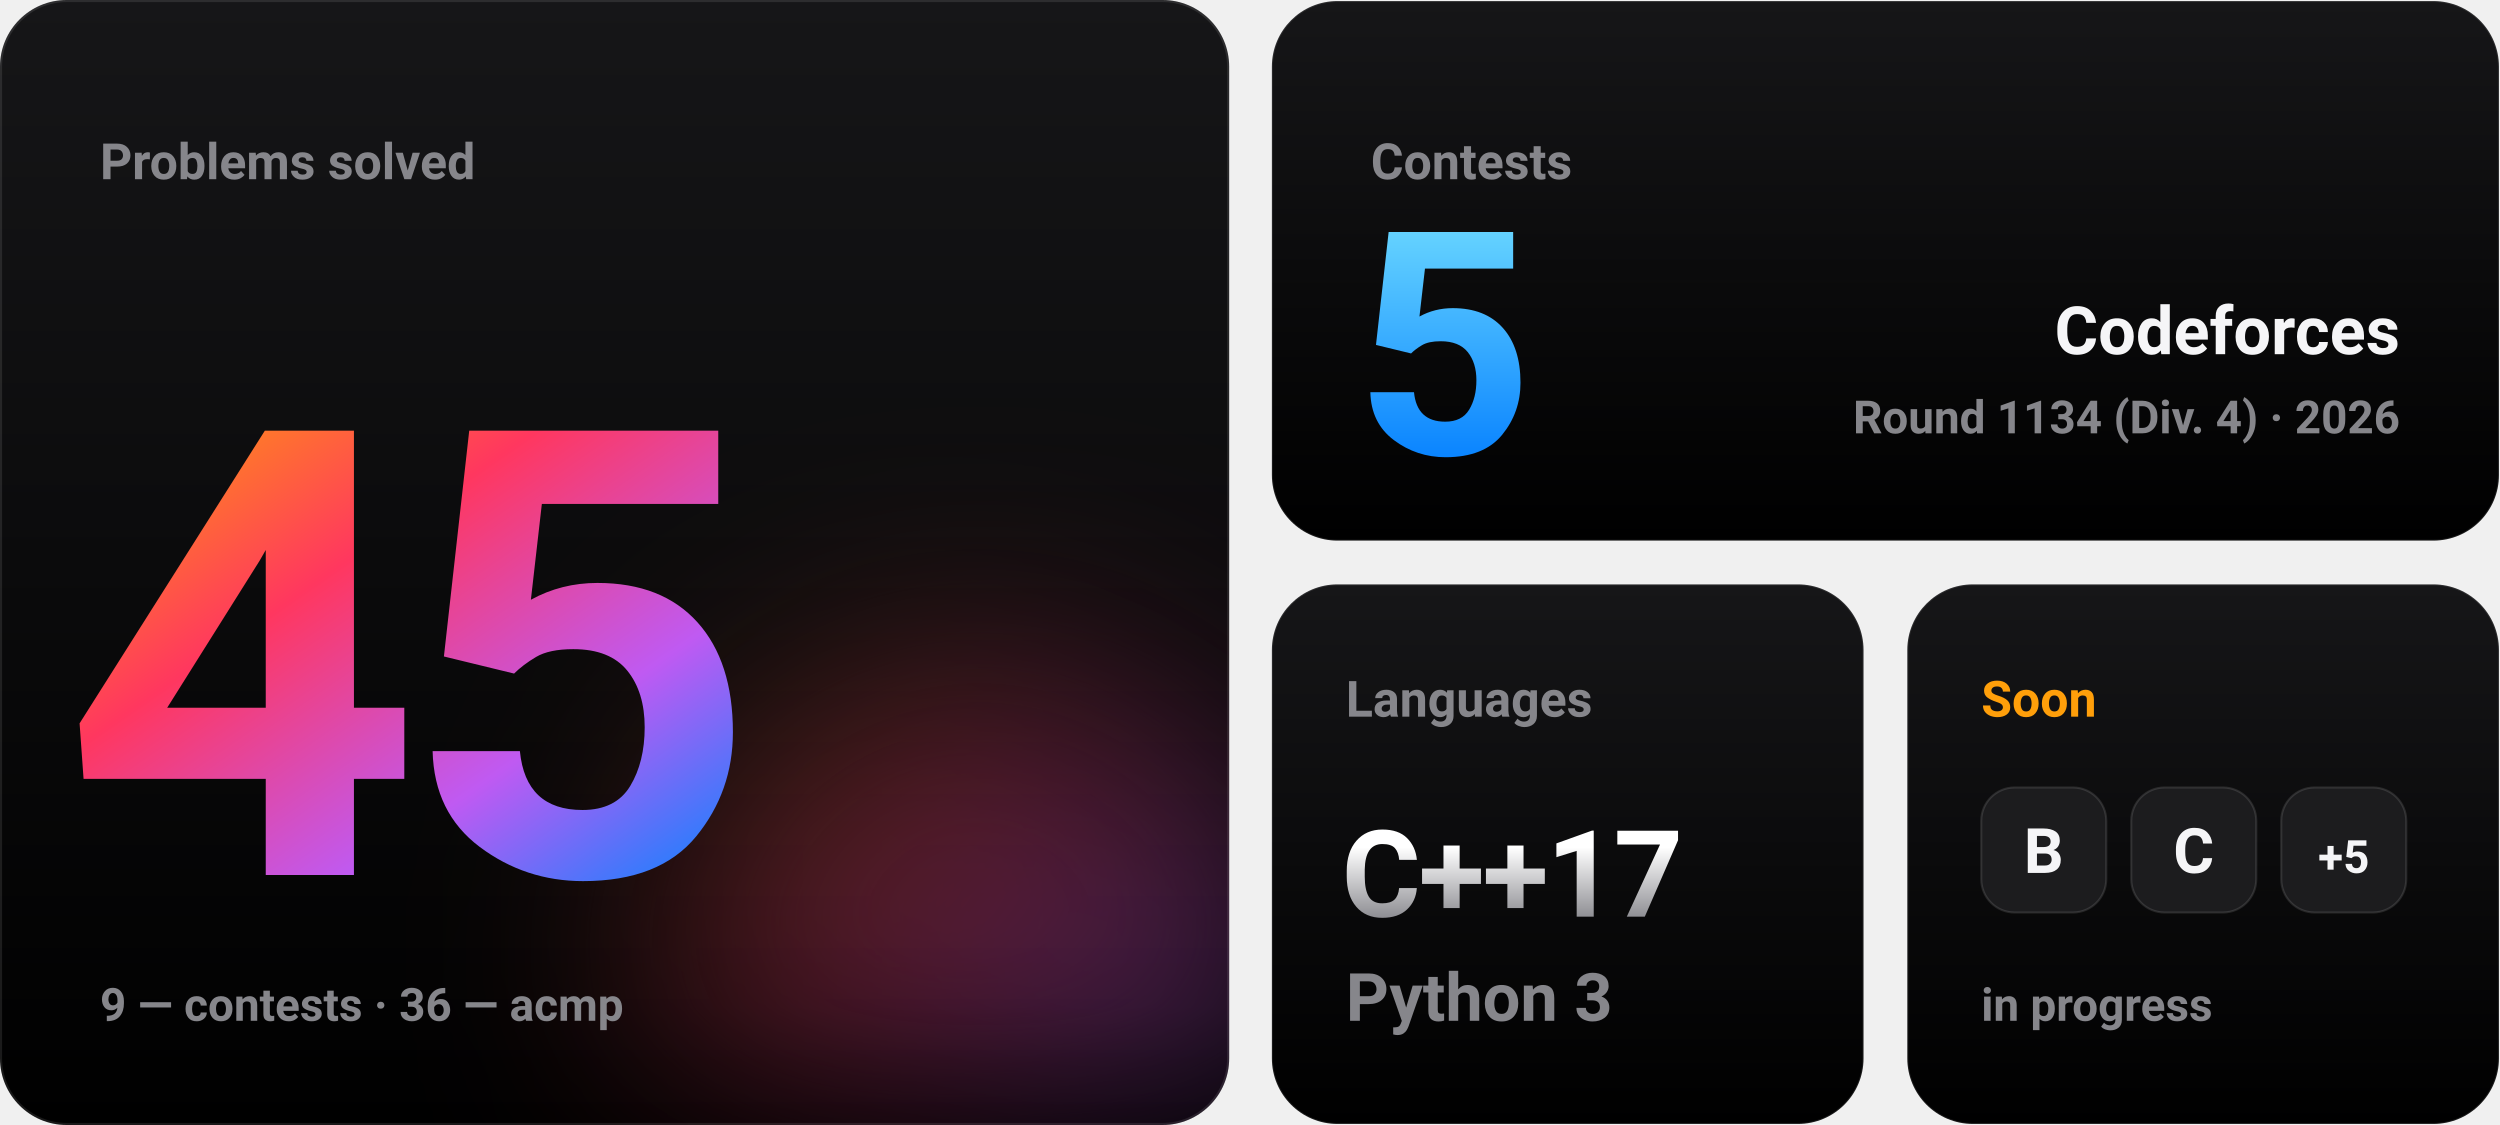
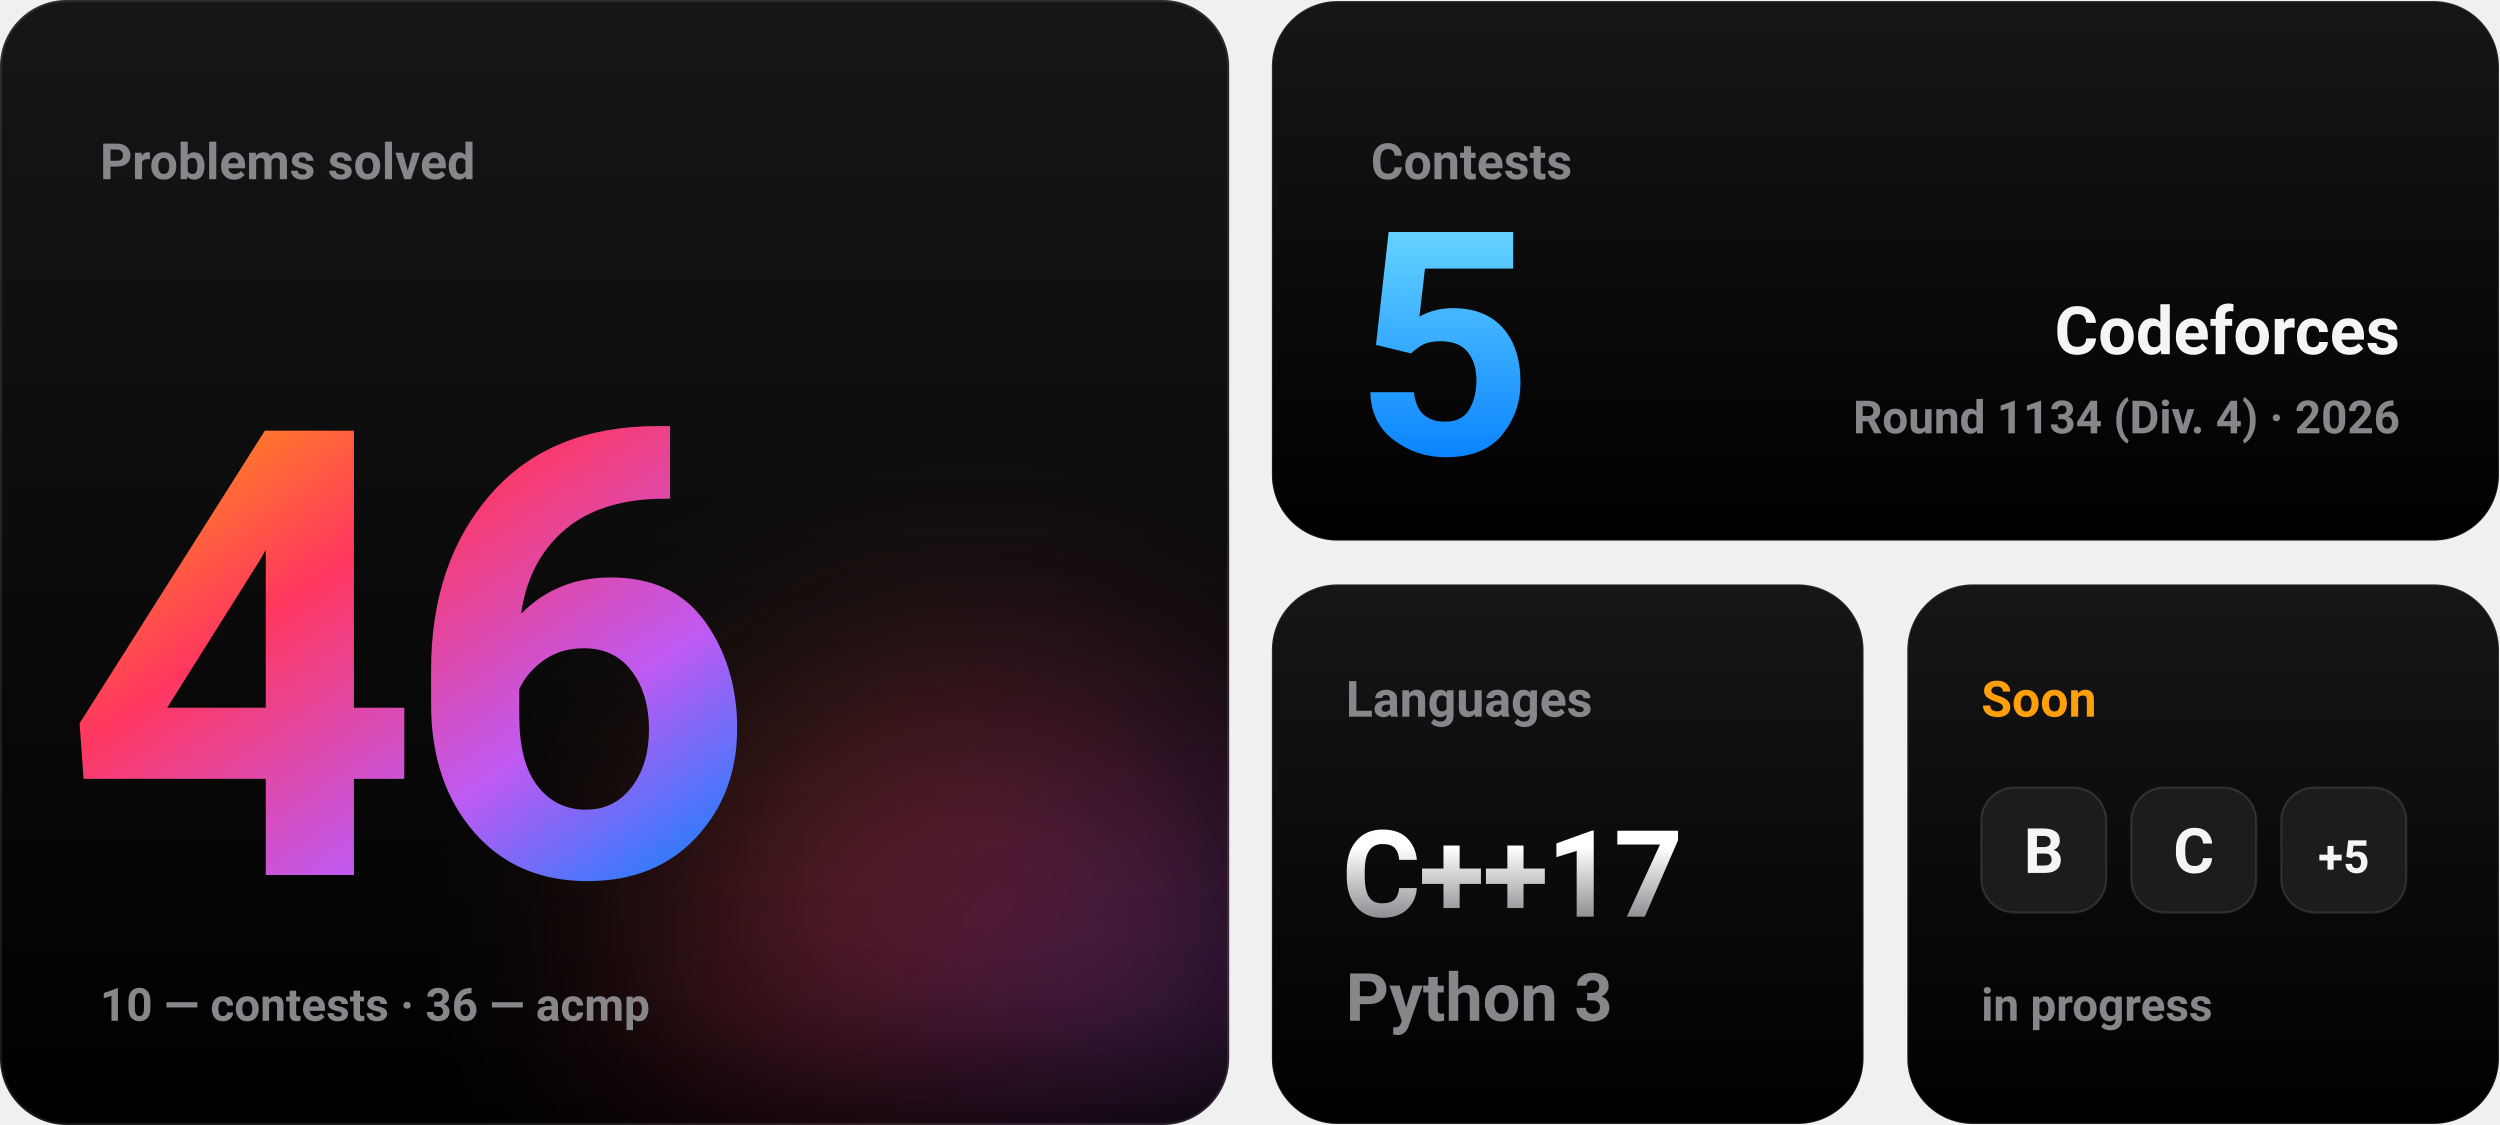
- <svg xmlns="http://www.w3.org/2000/svg" width="1200" height="540" viewBox="0 0 1200 540" role="img" aria-label="Problems solved: 45 (9 from contests, 36 from acmp). Contests: 5. Soon: B, C, D, E, F, G, H.">
+ <svg xmlns="http://www.w3.org/2000/svg" width="1200" height="540" viewBox="0 0 1200 540" role="img" aria-label="Problems solved: 46 (10 from contests, 36 from acmp). Contests: 5. Soon: B, C, D, E, F, G, H.">
  <defs>
    <linearGradient id="ai" x1="0" y1="0" x2="1" y2="1">
      <stop offset="0" stop-color="#ff9f0a" />
      <stop offset="0.35" stop-color="#ff375f" />
      <stop offset="0.7" stop-color="#bf5af2" />
      <stop offset="1" stop-color="#0a84ff" />
    </linearGradient>
    <linearGradient id="blue" x1="0" y1="0" x2="0" y2="1">
      <stop offset="0" stop-color="#64d2ff" />
      <stop offset="1" stop-color="#0a84ff" />
    </linearGradient>
    <linearGradient id="titanium" x1="0" y1="0" x2="0" y2="1">
      <stop offset="0.2" stop-color="#ffffff" />
      <stop offset="1" stop-color="#8e8e93" />
    </linearGradient>
    <linearGradient id="tile" x1="0" y1="0" x2="0" y2="1">
      <stop offset="0" stop-color="#161618" />
      <stop offset="1" stop-color="#000000" />
    </linearGradient>
    <filter id="blur" x="-100%" y="-100%" width="300%" height="300%">
      <feGaussianBlur stdDeviation="60" />
    </filter>
    <clipPath id="t1">
      <rect width="590" height="540" rx="32" />
    </clipPath>
  </defs>
  <g font-family="-apple-system, BlinkMacSystemFont, 'SF Pro Display', 'Segoe UI', Roboto, Helvetica, Arial, sans-serif">
    <g font-weight="600">
      <g clip-path="url(#t1)">
        <rect width="590" height="540" fill="url(#tile)" />
        <circle cx="470" cy="470" r="150" fill="url(#ai)" opacity="0.35" filter="url(#blur)">
          <animate attributeName="r" values="120;220;120" dur="5s" repeatCount="indefinite" calcMode="spline" keyTimes="0;0.5;1" keySplines="0.45 0 0.55 1;0.45 0 0.55 1" />
        </circle>
      </g>
      <rect x="0.5" y="0.5" width="589" height="539" rx="31.5" fill="none" stroke="#ffffff" stroke-opacity="0.1" />
      <text x="48" y="86" font-size="24" fill="#86868b">Problems solved</text>
      <g font-size="300" font-weight="700" letter-spacing="-10" fill="url(#ai)">
-         <text x="30" y="420" opacity="0">42<animate attributeName="opacity" values="0;1;0" keyTimes="0;0.000;0.250" calcMode="discrete" dur="0.8s" fill="freeze" />
+         <text x="30" y="420" opacity="0">43<animate attributeName="opacity" values="0;1;0" keyTimes="0;0.000;0.250" calcMode="discrete" dur="0.8s" fill="freeze" />
        </text>
-         <text x="30" y="420" opacity="0">43<animate attributeName="opacity" values="0;1;0" keyTimes="0;0.250;0.500" calcMode="discrete" dur="0.8s" fill="freeze" />
+         <text x="30" y="420" opacity="0">44<animate attributeName="opacity" values="0;1;0" keyTimes="0;0.250;0.500" calcMode="discrete" dur="0.8s" fill="freeze" />
        </text>
-         <text x="30" y="420" opacity="0">44<animate attributeName="opacity" values="0;1;0" keyTimes="0;0.500;0.750" calcMode="discrete" dur="0.8s" fill="freeze" />
+         <text x="30" y="420" opacity="0">45<animate attributeName="opacity" values="0;1;0" keyTimes="0;0.500;0.750" calcMode="discrete" dur="0.8s" fill="freeze" />
        </text>
-         <text x="30" y="420">45<animate attributeName="opacity" values="0;1" keyTimes="0;0.750" calcMode="discrete" dur="0.8s" fill="freeze" />
+         <text x="30" y="420">46<animate attributeName="opacity" values="0;1" keyTimes="0;0.750" calcMode="discrete" dur="0.8s" fill="freeze" />
        </text>
      </g>
-       <text x="48" y="490" font-size="22" fill="#86868b">9 — contests  ·  36 — acmp</text>
+       <text x="48" y="490" font-size="22" fill="#86868b">10 — contests  ·  36 — acmp</text>
      <rect x="610.5" y="0.5" width="589" height="259" rx="31.5" fill="url(#tile)" stroke="#ffffff" stroke-opacity="0.1" />
      <text x="658" y="86" font-size="24" fill="#86868b">Contests</text>
      <text x="650" y="218" font-size="150" font-weight="700" letter-spacing="-4" fill="url(#blue)">5</text>
      <text x="1152" y="170" font-size="32" font-weight="700" fill="#f5f5f7" text-anchor="end">Codeforces</text>
      <text x="1152" y="208" font-size="22" fill="#86868b" text-anchor="end">Round 1134 (Div. 4) · 2026</text>
      <rect x="610.5" y="280.5" width="284" height="259" rx="31.5" fill="url(#tile)" stroke="#ffffff" stroke-opacity="0.1" />
      <text x="646" y="344" font-size="24" fill="#86868b">Languages</text>
      <text x="644" y="440" font-size="58" font-weight="700" letter-spacing="-1" fill="url(#titanium)">C++17</text>
      <text x="646" y="490" font-size="32" fill="#86868b">Python 3</text>
      <rect x="915.5" y="280.5" width="284" height="259" rx="31.5" fill="url(#tile)" stroke="#ffffff" stroke-opacity="0.1" />
      <text x="951" y="344" font-size="24" fill="#ff9f0a">Soon</text>
      <rect x="951" y="378" width="60" height="60" rx="16" fill="#1c1c1e" stroke="#ffffff" stroke-opacity="0.12" />
      <text x="981" y="419" font-size="30" font-weight="700" fill="#f5f5f7" text-anchor="middle">B</text>
      <rect x="1023" y="378" width="60" height="60" rx="16" fill="#1c1c1e" stroke="#ffffff" stroke-opacity="0.12" />
      <text x="1053" y="419" font-size="30" font-weight="700" fill="#f5f5f7" text-anchor="middle">C</text>
      <rect x="1095" y="378" width="60" height="60" rx="16" fill="#1c1c1e" stroke="#ffffff" stroke-opacity="0.12" />
      <text x="1125" y="419" font-size="22" font-weight="700" fill="#f5f5f7" text-anchor="middle">+5</text>
      <text x="951" y="490" font-size="22" fill="#86868b">in progress</text>
    </g>
  </g>
</svg>
